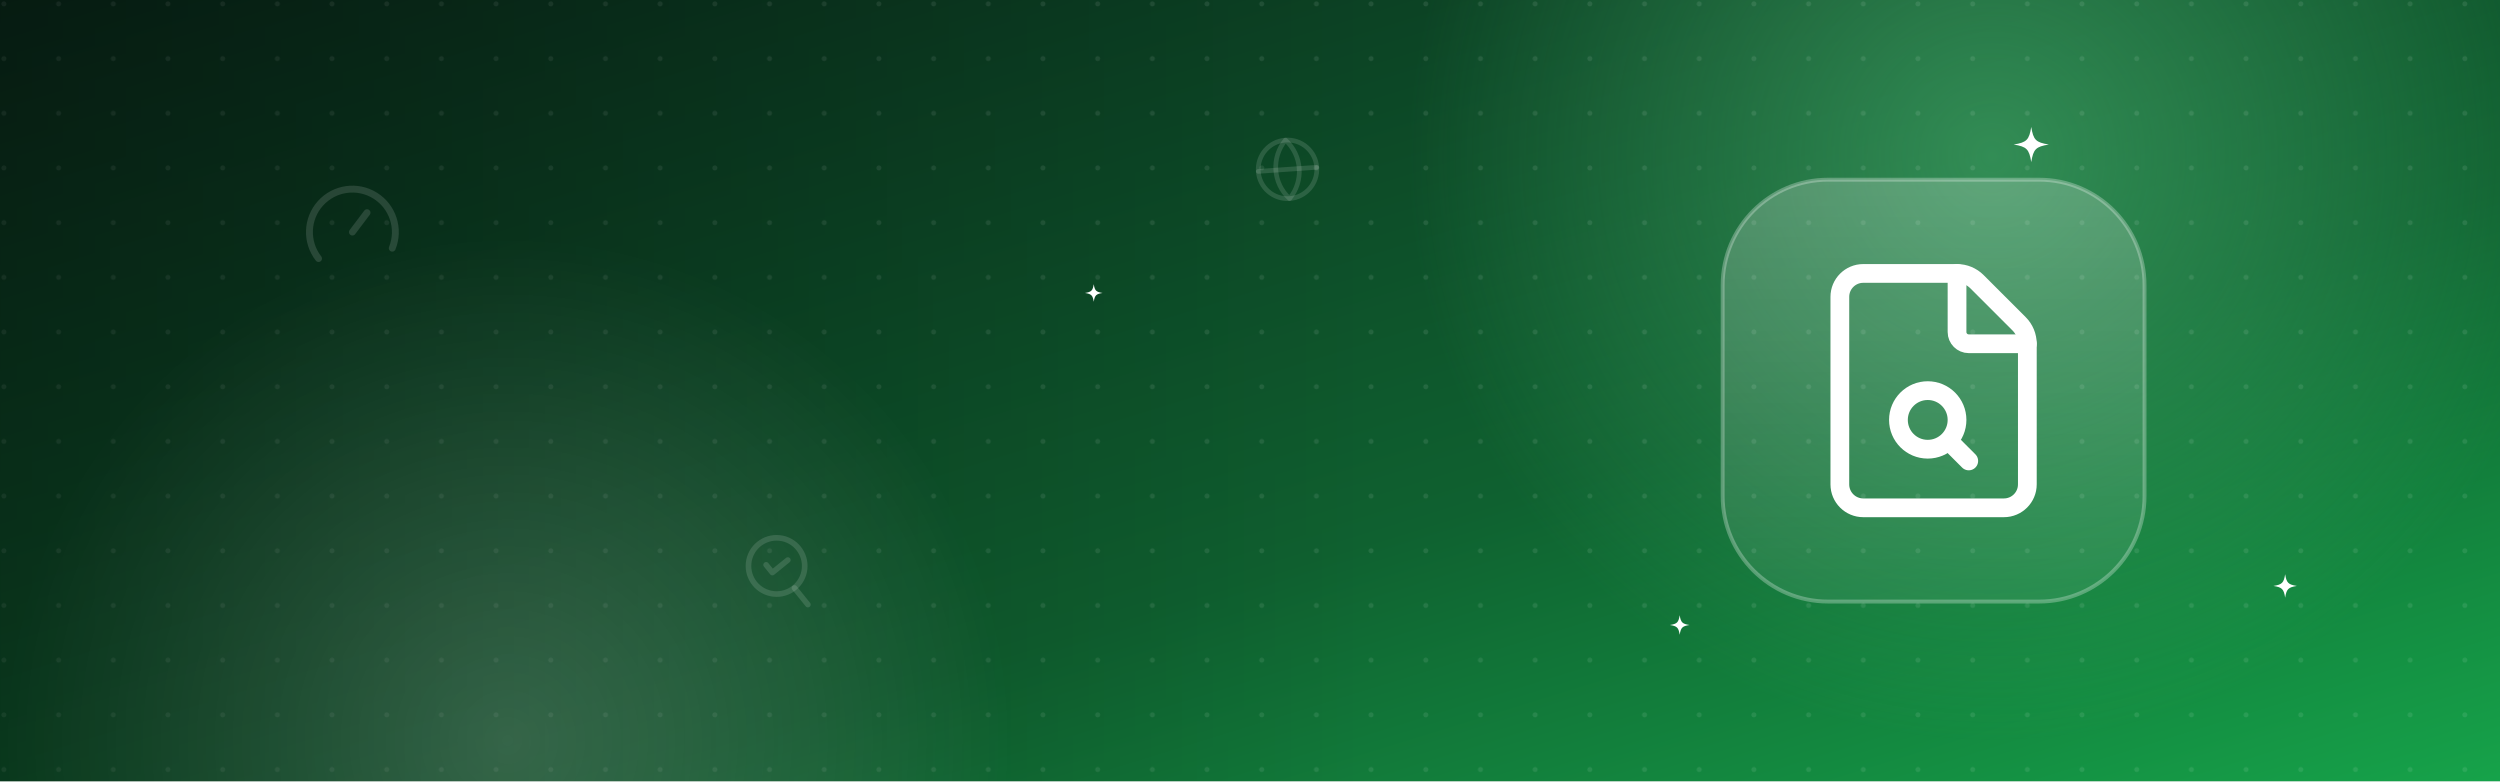
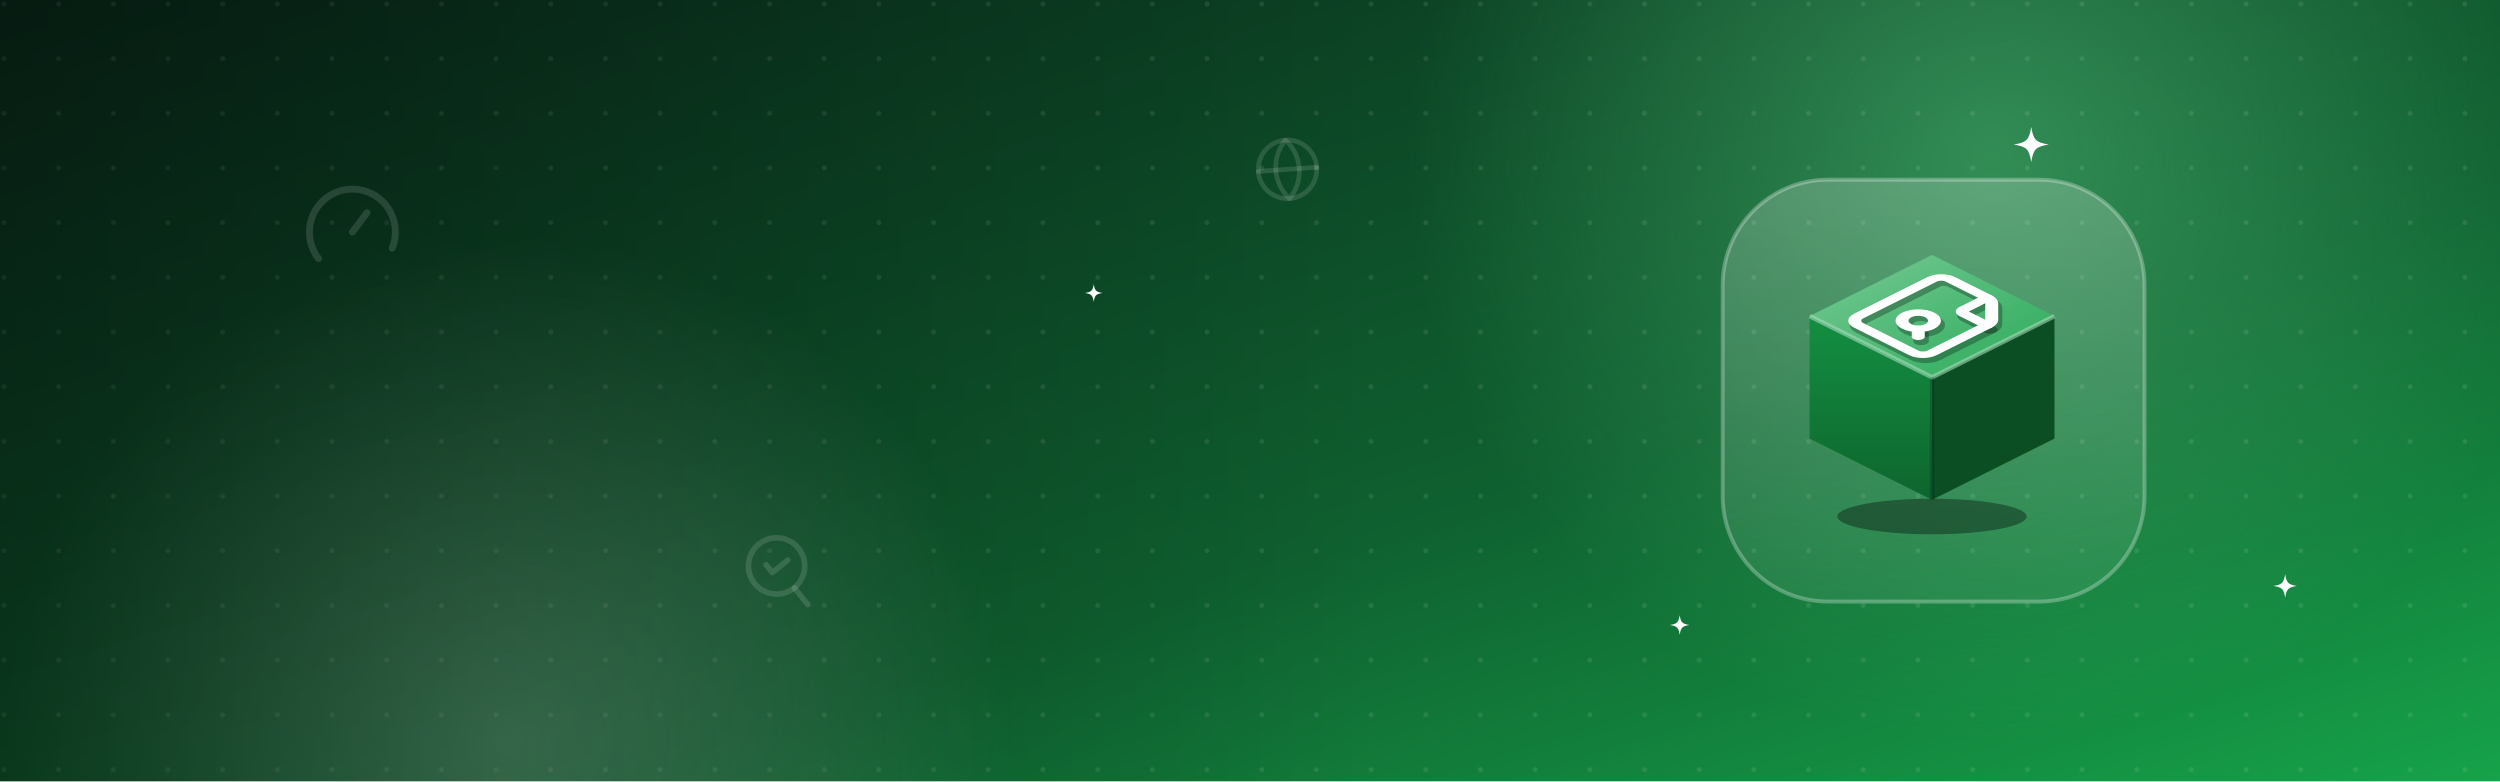
<svg xmlns="http://www.w3.org/2000/svg" viewBox="0 0 1280 400" role="img" aria-hidden="true">
  <defs>
    <linearGradient id="bg" x1="0" y1="0" x2="1" y2="1">
      <stop offset="0" stop-color="#09291a" />
      <stop offset=".62" stop-color="#0f6130" />
      <stop offset="1" stop-color="#16a34a" />
    </linearGradient>
    <radialGradient id="o1">
      <stop offset="0" stop-color="#50ba77" stop-opacity=".55" />
      <stop offset="1" stop-color="#50ba77" stop-opacity="0" />
    </radialGradient>
    <radialGradient id="o2">
      <stop offset="0" stop-color="#ffffff" stop-opacity=".22" />
      <stop offset="1" stop-color="#ffffff" stop-opacity="0" />
    </radialGradient>
    <pattern id="dots" width="28" height="28" patternUnits="userSpaceOnUse">
      <circle cx="2" cy="2" r="1.3" fill="#ffffff" fill-opacity=".09" />
    </pattern>
    <linearGradient id="glass" x1="0" y1="0" x2="0" y2="1">
      <stop offset="0" stop-color="#ffffff" stop-opacity=".22" />
      <stop offset="1" stop-color="#ffffff" stop-opacity=".06" />
    </linearGradient>
    <linearGradient id="fade" x1="0" y1="0" x2="1" y2="0">
      <stop offset="0" stop-color="#000" stop-opacity=".35" />
      <stop offset=".55" stop-color="#000" stop-opacity="0" />
    </linearGradient>
+     <linearGradient id="bbt" x1="0" y1="0" x2="1" y2="1">
+       <stop offset="0" stop-color="#78ca96" />
+       <stop offset="1" stop-color="#29aa58" />
+     </linearGradient>
+     <linearGradient id="bbl" x1="0" y1="0" x2="0" y2="1">
+       <stop offset="0" stop-color="#138f41" />
+       <stop offset="1" stop-color="#0e652e" />
+     </linearGradient>
+     <linearGradient id="bbsh" x1="0" y1="0" x2="1" y2="0">
+       <stop offset="0" stop-color="#fff" stop-opacity="0" />
+       <stop offset=".5" stop-color="#fff" stop-opacity=".55" />
+       <stop offset="1" stop-color="#fff" stop-opacity="0" />
+     </linearGradient>
+     <clipPath id="bbc">
+       <path d="M32 10 L54 21 L32 32 L10 21 Z" />
+     </clipPath>
  </defs>
  <style>.b1,.b2,.f,.s,.k{transform-box:fill-box;transform-origin:50% 50%}
@keyframes b1{to{transform:translate(-90px,40px) scale(1.15)}}@keyframes b2{to{transform:translate(70px,-30px) scale(.9)}}
@keyframes f{0%,100%{transform:translateY(0)}50%{transform:translateY(-10px)}}
@keyframes s{0%,100%{opacity:.25;transform:scale(.5) rotate(0)}50%{opacity:.95;transform:scale(1) rotate(45deg)}}
@keyframes k{0%,100%{transform:translateY(0)}50%{transform:translateY(-6px)}}
.b1{animation:b1 16s ease-in-out infinite alternate}.b2{animation:b2 19s ease-in-out infinite alternate}
.f{animation:f 9s ease-in-out infinite}.f1{animation-duration:11s;animation-delay:-3s}.f2{animation-duration:13s;animation-delay:-6s}
.s{animation:s 3.4s ease-in-out infinite}.k{animation:k 6s ease-in-out infinite}
- @media (prefers-reduced-motion:reduce){.b1,.b2,.f,.s,.k{animation:none!important}}</style>
+ @media (prefers-reduced-motion:reduce){.b1,.b2,.f,.s,.k{animation:none!important}}.bbbob,.bbshadow{transform-box:fill-box;transform-origin:50% 50%}@keyframes bbb{0%,100%{transform:translateY(0)}50%{transform:translateY(-2.2px)}}@keyframes bbsd{0%,100%{transform:scaleX(1);opacity:.35}50%{transform:scaleX(.86);opacity:.22}}@keyframes bbs{0%,55%{transform:translateX(0)}100%{transform:translateX(78px)}}@keyframes bbg{0%,100%{opacity:.9}50%{opacity:1}}.bbbob{animation:bbb 4.2s ease-in-out infinite}.bbshadow{animation:bbsd 4.2s ease-in-out infinite}.bbshine{animation:bbs 5.5s ease-in-out infinite}.bbglow{animation:bbg 4.2s ease-in-out infinite}</style>
  <rect width="1280" height="400" fill="url(#bg)" />
  <circle class="b1" cx="1020" cy="80" r="300" fill="url(#o1)" />
  <circle class="b2" cx="260" cy="380" r="260" fill="url(#o2)" />
  <rect width="1280" height="400" fill="url(#dots)" />
  <rect width="1280" height="400" fill="url(#fade)" />
  <g transform="translate(150 92) rotate(-8) scale(2.2)">
    <g class="f f0" fill="none" stroke="#ffffff" stroke-opacity=".13" stroke-width="1.6" stroke-linecap="round" stroke-linejoin="round">
      <path d="m12 14 4-4" />
      <path d="M3.34 19a10 10 0 1 1 17.32 0" />
    </g>
  </g>
  <g transform="translate(380 268) rotate(6) scale(1.8)">
    <g class="f f1" fill="none" stroke="#ffffff" stroke-opacity=".13" stroke-width="1.6" stroke-linecap="round" stroke-linejoin="round">
      <path d="m8 11 2 2 4-4" />
      <circle cx="11" cy="11" r="8" />
      <path d="m21 21-4.3-4.3" />
    </g>
  </g>
  <g transform="translate(640 70) rotate(-4) scale(1.5)">
    <g class="f f2" fill="none" stroke="#ffffff" stroke-opacity=".13" stroke-width="1.6" stroke-linecap="round" stroke-linejoin="round">
      <circle cx="12" cy="12" r="10" />
      <path d="M12 2a14.5 14.5 0 0 0 0 20 14.5 14.5 0 0 0 0-20" />
      <path d="M2 12h20" />
    </g>
  </g>
  <g class="k">
    <rect x="882" y="92" width="216" height="216" rx="54" fill="url(#glass)" stroke="#ffffff" stroke-opacity=".28" stroke-width="2" />
-     <g transform="translate(918 128) scale(6)" fill="none" stroke="#ffffff" stroke-width="1.6" stroke-linecap="round" stroke-linejoin="round">
-       <path d="M6 22a2 2 0 0 1-2-2V4a2 2 0 0 1 2-2h8a2.4 2.4 0 0 1 1.704.706l3.588 3.588A2.4 2.4 0 0 1 20 8v12a2 2 0 0 1-2 2z" />
-       <path d="M14 2v5a1 1 0 0 0 1 1h5" />
-       <circle cx="11.5" cy="14.5" r="2.5" />
-       <path d="M13.3 16.3 15 18" />
+     <g transform="translate(898 102) scale(2.85)">
+       <g class="bbbob">
+         <ellipse cx="32" cy="57" rx="17" ry="3.2" fill="#000" opacity=".35" class="bbshadow" />
+         <path d="M10 21 L32 32 V54 L10 43 Z" fill="url(#bbl)" />
+         <path d="M54 21 L32 32 V54 L54 43 Z" fill="#0b4e24" />
+         <path d="M32 10 L54 21 L32 32 L10 21 Z" fill="url(#bbt)" />
+         <path d="M10 21 L32 32 L54 21" fill="none" stroke="#addfc0" stroke-opacity=".55" stroke-width=".8" stroke-linejoin="round" />
+         <path d="M32 32 V54" stroke="#000" stroke-opacity=".18" stroke-width=".8" />
+         <g clip-path="url(#bbc)">
+           <rect class="bbshine" x="-14" y="6" width="14" height="30" fill="url(#bbsh)" transform="skewX(-25)" />
+         </g>
+         <g transform="translate(.5 .8)">
+           <g transform="matrix(0.825 0.4125 -0.825 0.4125 32 11.100)" fill="none" stroke="#000" stroke-opacity=".28" stroke-width="2.4" stroke-linecap="round" stroke-linejoin="round">
+             <path d="M6 22a2 2 0 0 1-2-2V4a2 2 0 0 1 2-2h8a2.4 2.4 0 0 1 1.704.706l3.588 3.588A2.4 2.4 0 0 1 20 8v12a2 2 0 0 1-2 2z" />
+             <path d="M14 2v5a1 1 0 0 0 1 1h5" />
+             <circle cx="11.5" cy="14.5" r="2.5" />
+             <path d="M13.3 16.3 15 18" />
+           </g>
+         </g>
+         <g class="bbglow" transform="matrix(0.825 0.4125 -0.825 0.4125 32 11.100)" fill="none" stroke="#fff" stroke-width="2" stroke-linecap="round" stroke-linejoin="round">
+           <path d="M6 22a2 2 0 0 1-2-2V4a2 2 0 0 1 2-2h8a2.4 2.4 0 0 1 1.704.706l3.588 3.588A2.4 2.4 0 0 1 20 8v12a2 2 0 0 1-2 2z" />
+           <path d="M14 2v5a1 1 0 0 0 1 1h5" />
+           <circle cx="11.5" cy="14.5" r="2.5" />
+           <path d="M13.3 16.3 15 18" />
+         </g>
+       </g>
    </g>
  </g>
  <g transform="translate(1040 74) scale(0.9)">
    <path class="s" style="animation-delay:0s" d="M0 -10 C1.2 -2.6 2.6 -1.2 10 0 C2.6 1.2 1.2 2.6 0 10 C-1.2 2.6 -2.6 1.2 -10 0 C-2.6 -1.2 -1.2 -2.6 0 -10Z" fill="#ffffff" />
  </g>
  <g transform="translate(1170 300) scale(0.6)">
    <path class="s" style="animation-delay:1.1s" d="M0 -10 C1.2 -2.6 2.6 -1.2 10 0 C2.6 1.2 1.2 2.6 0 10 C-1.2 2.6 -2.6 1.2 -10 0 C-2.6 -1.2 -1.2 -2.6 0 -10Z" fill="#ffffff" />
  </g>
  <g transform="translate(860 320) scale(0.5)">
    <path class="s" style="animation-delay:2.2s" d="M0 -10 C1.2 -2.6 2.6 -1.2 10 0 C2.6 1.2 1.2 2.6 0 10 C-1.2 2.6 -2.6 1.2 -10 0 C-2.6 -1.2 -1.2 -2.6 0 -10Z" fill="#ffffff" />
  </g>
  <g transform="translate(560 150) scale(0.45)">
    <path class="s" style="animation-delay:0.6s" d="M0 -10 C1.2 -2.6 2.6 -1.2 10 0 C2.6 1.2 1.2 2.6 0 10 C-1.2 2.6 -2.6 1.2 -10 0 C-2.6 -1.2 -1.2 -2.6 0 -10Z" fill="#ffffff" />
  </g>
</svg>
